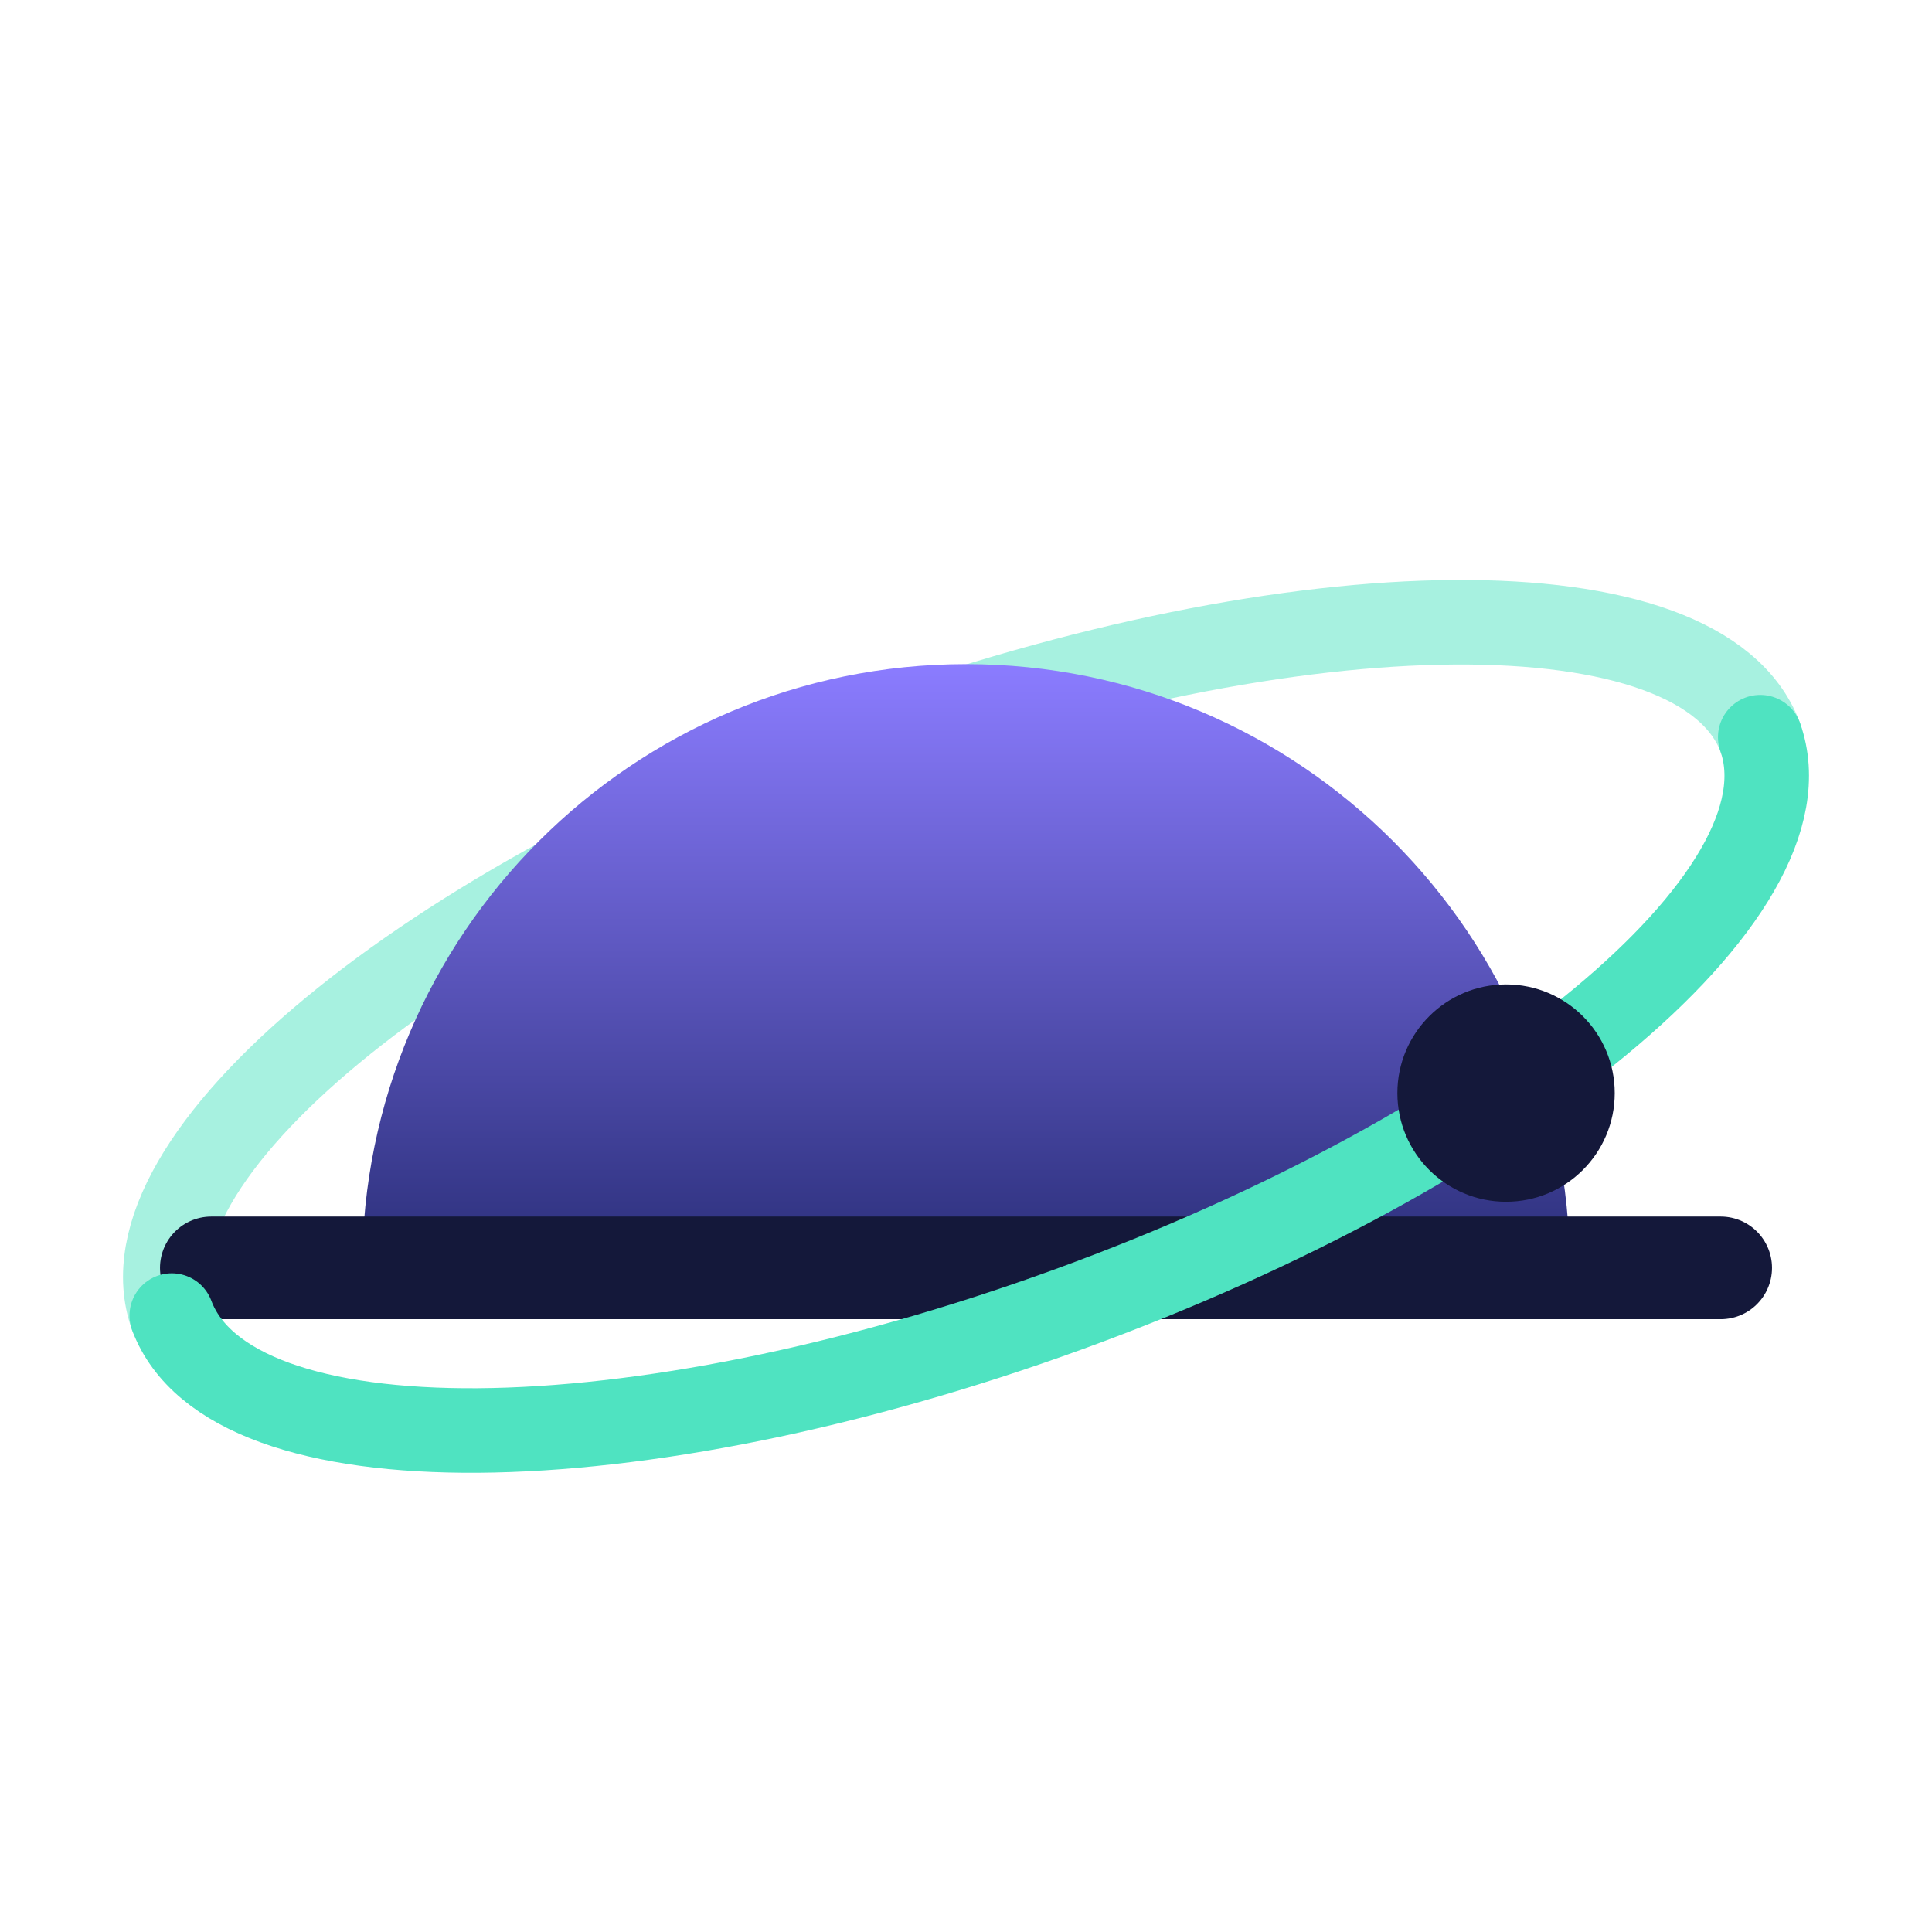
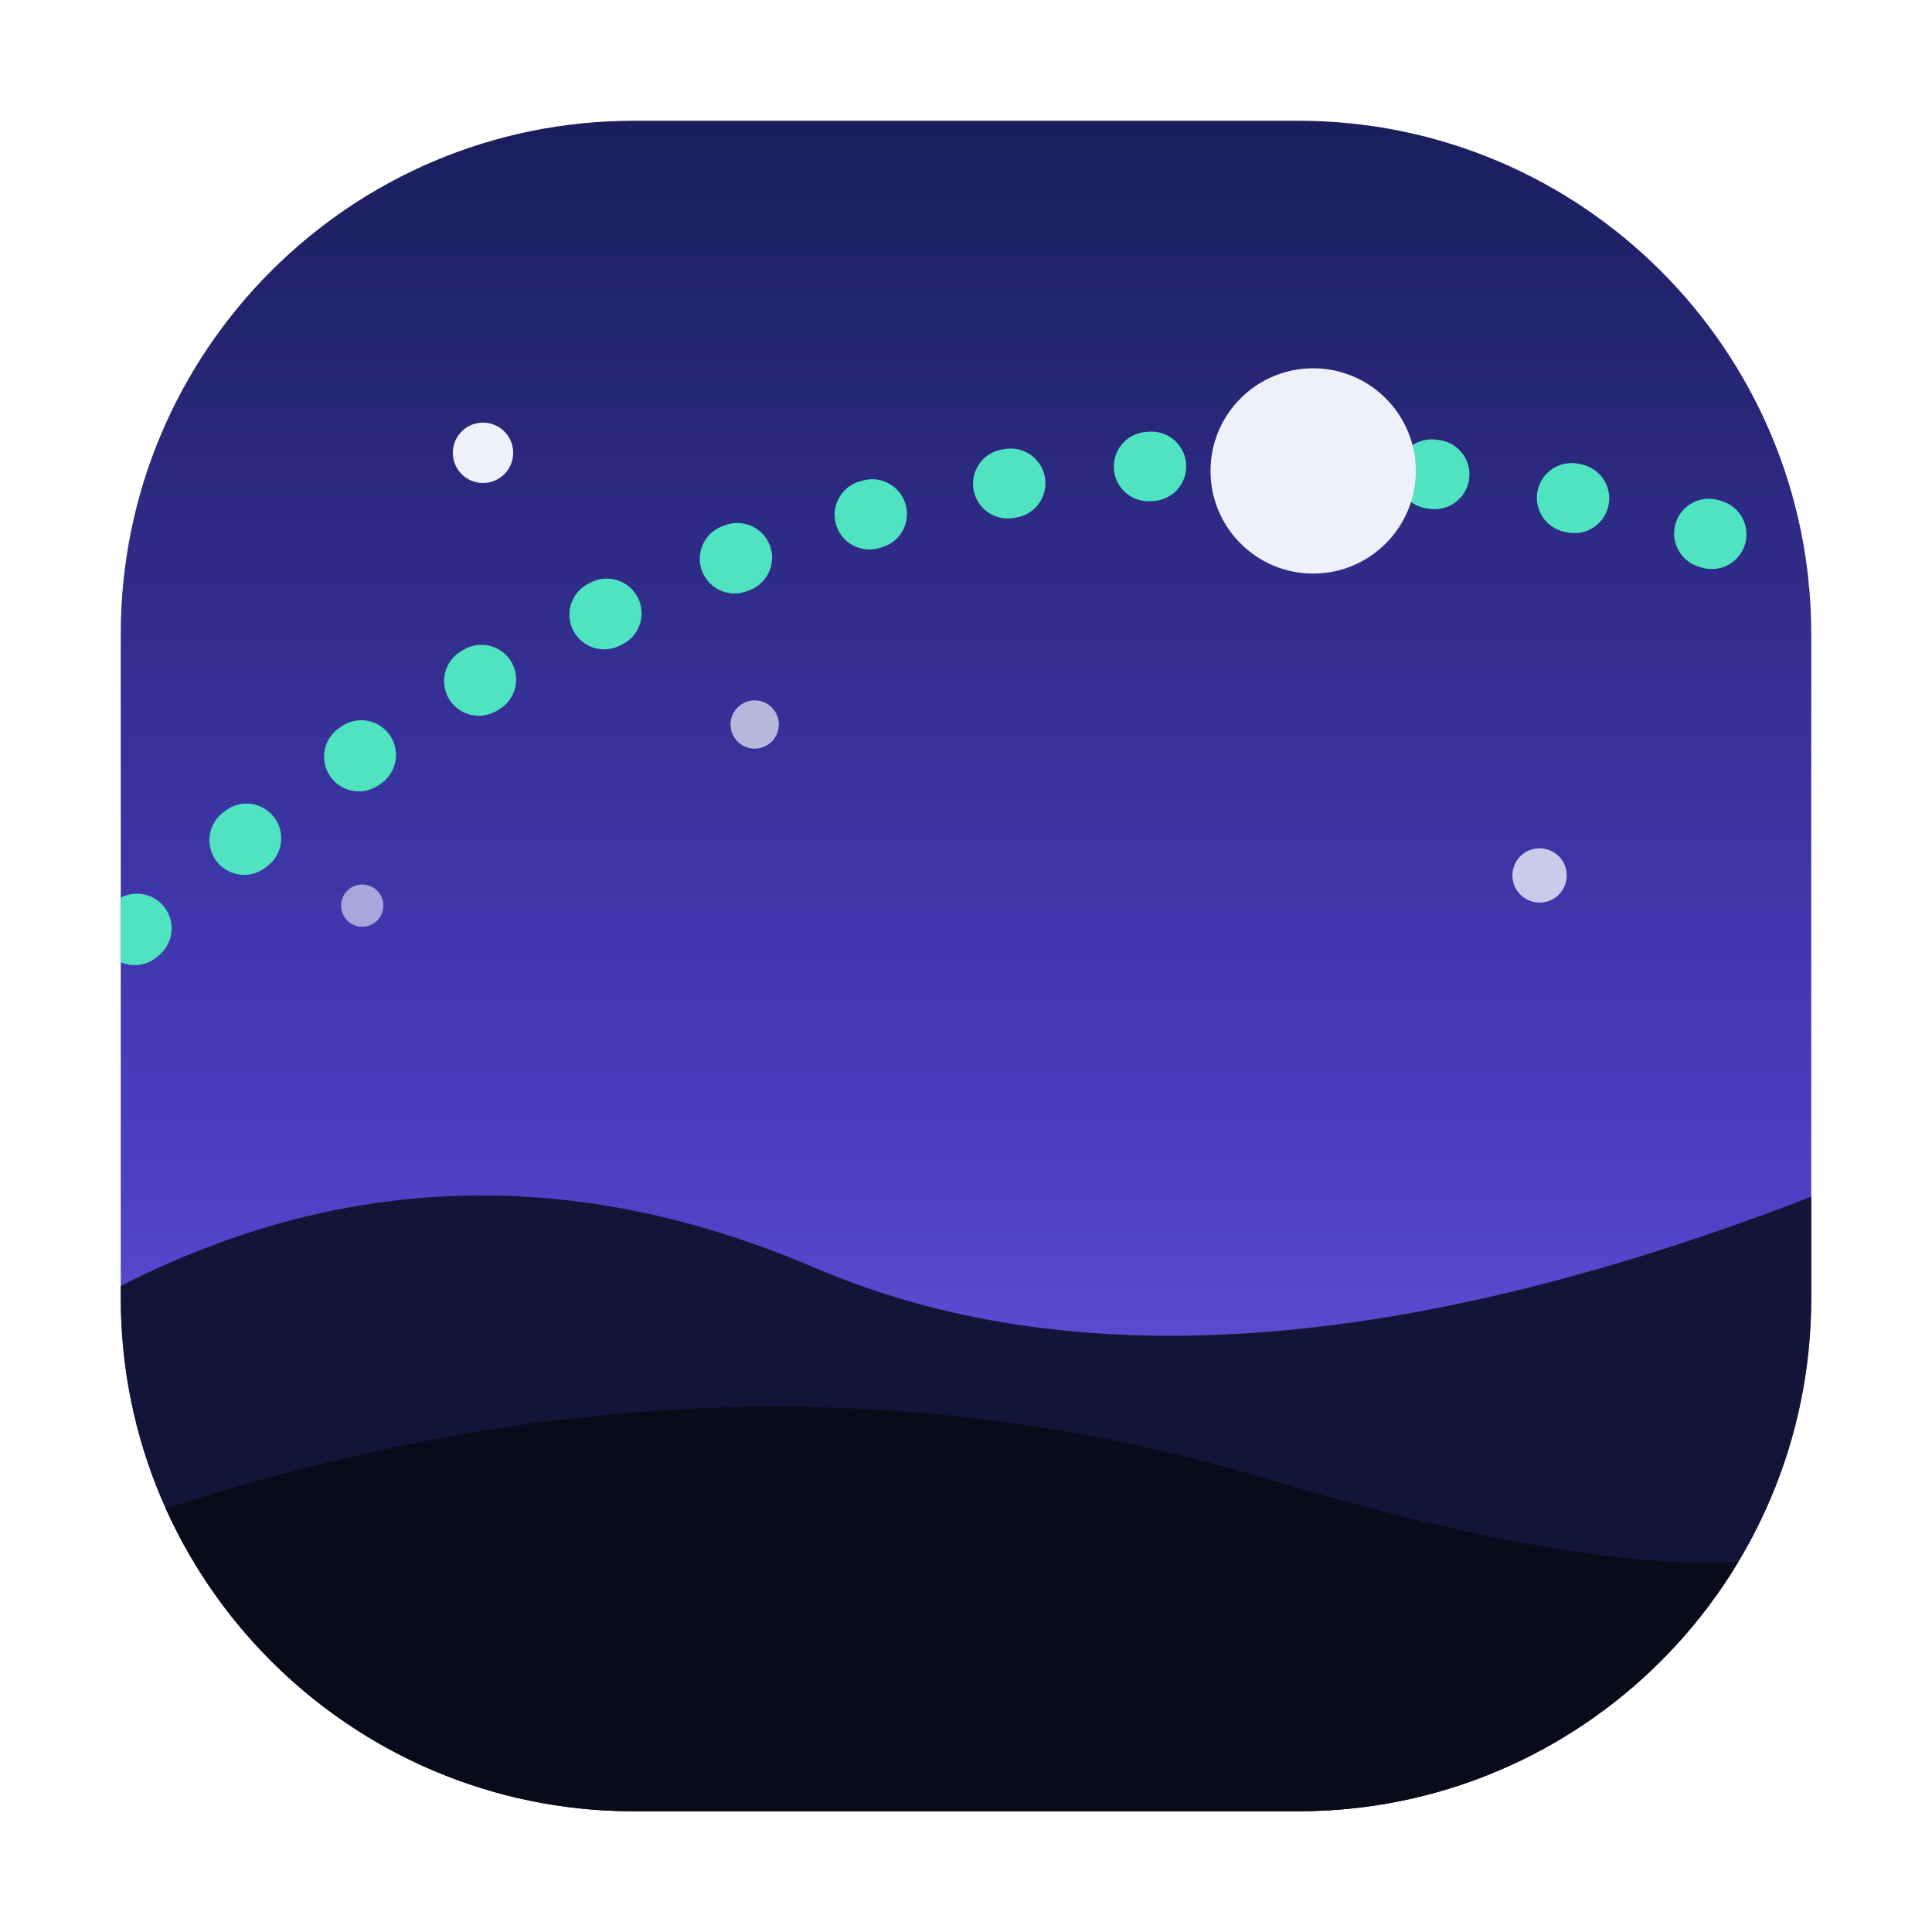
<svg xmlns="http://www.w3.org/2000/svg" viewBox="0 0 64 64" role="img" aria-label="Space Commons">
  <defs>
-     <linearGradient id="sc-dome-l" x1="0" y1="0" x2="0" y2="1">
-       <stop offset="0" stop-color="#8B7CFF" />
-       <stop offset="1" stop-color="#2B2F7A" />
+     <linearGradient id="scw-sky" x1="0" y1="0" x2="0" y2="1">
+       <stop offset="0" stop-color="#1A1E5C" />
+       <stop offset=".62" stop-color="#4B3FC4" />
+       <stop offset="1" stop-color="#8B6CF2" />
    </linearGradient>
+     <clipPath id="scw-win">
+       <rect x="4" y="4" width="56" height="56" rx="17" />
+     </clipPath>
  </defs>
-   <path d="M5.69 43.58 A28 10 -20 0 1 58.31 24.42" fill="none" stroke="#4FE3C1" stroke-width="2.8" stroke-linecap="round" opacity=".5" />
-   <path d="M12 42 A20 20 0 0 1 52 42 Z" fill="url(#sc-dome-l)" />
-   <path d="M7 42 H57" stroke="#14183A" stroke-width="3.4" stroke-linecap="round" />
-   <path d="M58.31 24.42 A28 10 -20 0 1 5.69 43.58" fill="none" stroke="#4FE3C1" stroke-width="2.8" stroke-linecap="round" />
-   <circle cx="49.89" cy="36.21" r="3.6" fill="#14183A" />
+   <g clip-path="url(#scw-win)">
+     <rect x="4" y="4" width="56" height="56" fill="url(#scw-sky)" />
+     <g fill="#EEF0FA">
+       <circle cx="16" cy="15" r="1" />
+       <circle cx="25" cy="24" r=".8" opacity=".7" />
+       <circle cx="51" cy="29" r=".9" opacity=".8" />
+       <circle cx="12" cy="30" r=".7" opacity=".6" />
+     </g>
+     <path d="M1 34 Q30 6 63 20" fill="none" stroke="#4FE3C1" stroke-width="2.3" stroke-dasharray=".1 4.6" stroke-linecap="round" />
+     <circle cx="43.5" cy="15.6" r="3.4" fill="#EEF0FA" />
+     <path d="M0 45 Q13 36 27 42 T64 38 V64 H0Z" fill="#121538" />
+     <path d="M0 52 Q22 43 42 49 T64 48 V64 H0Z" fill="#090B1A" />
+   </g>
</svg>
